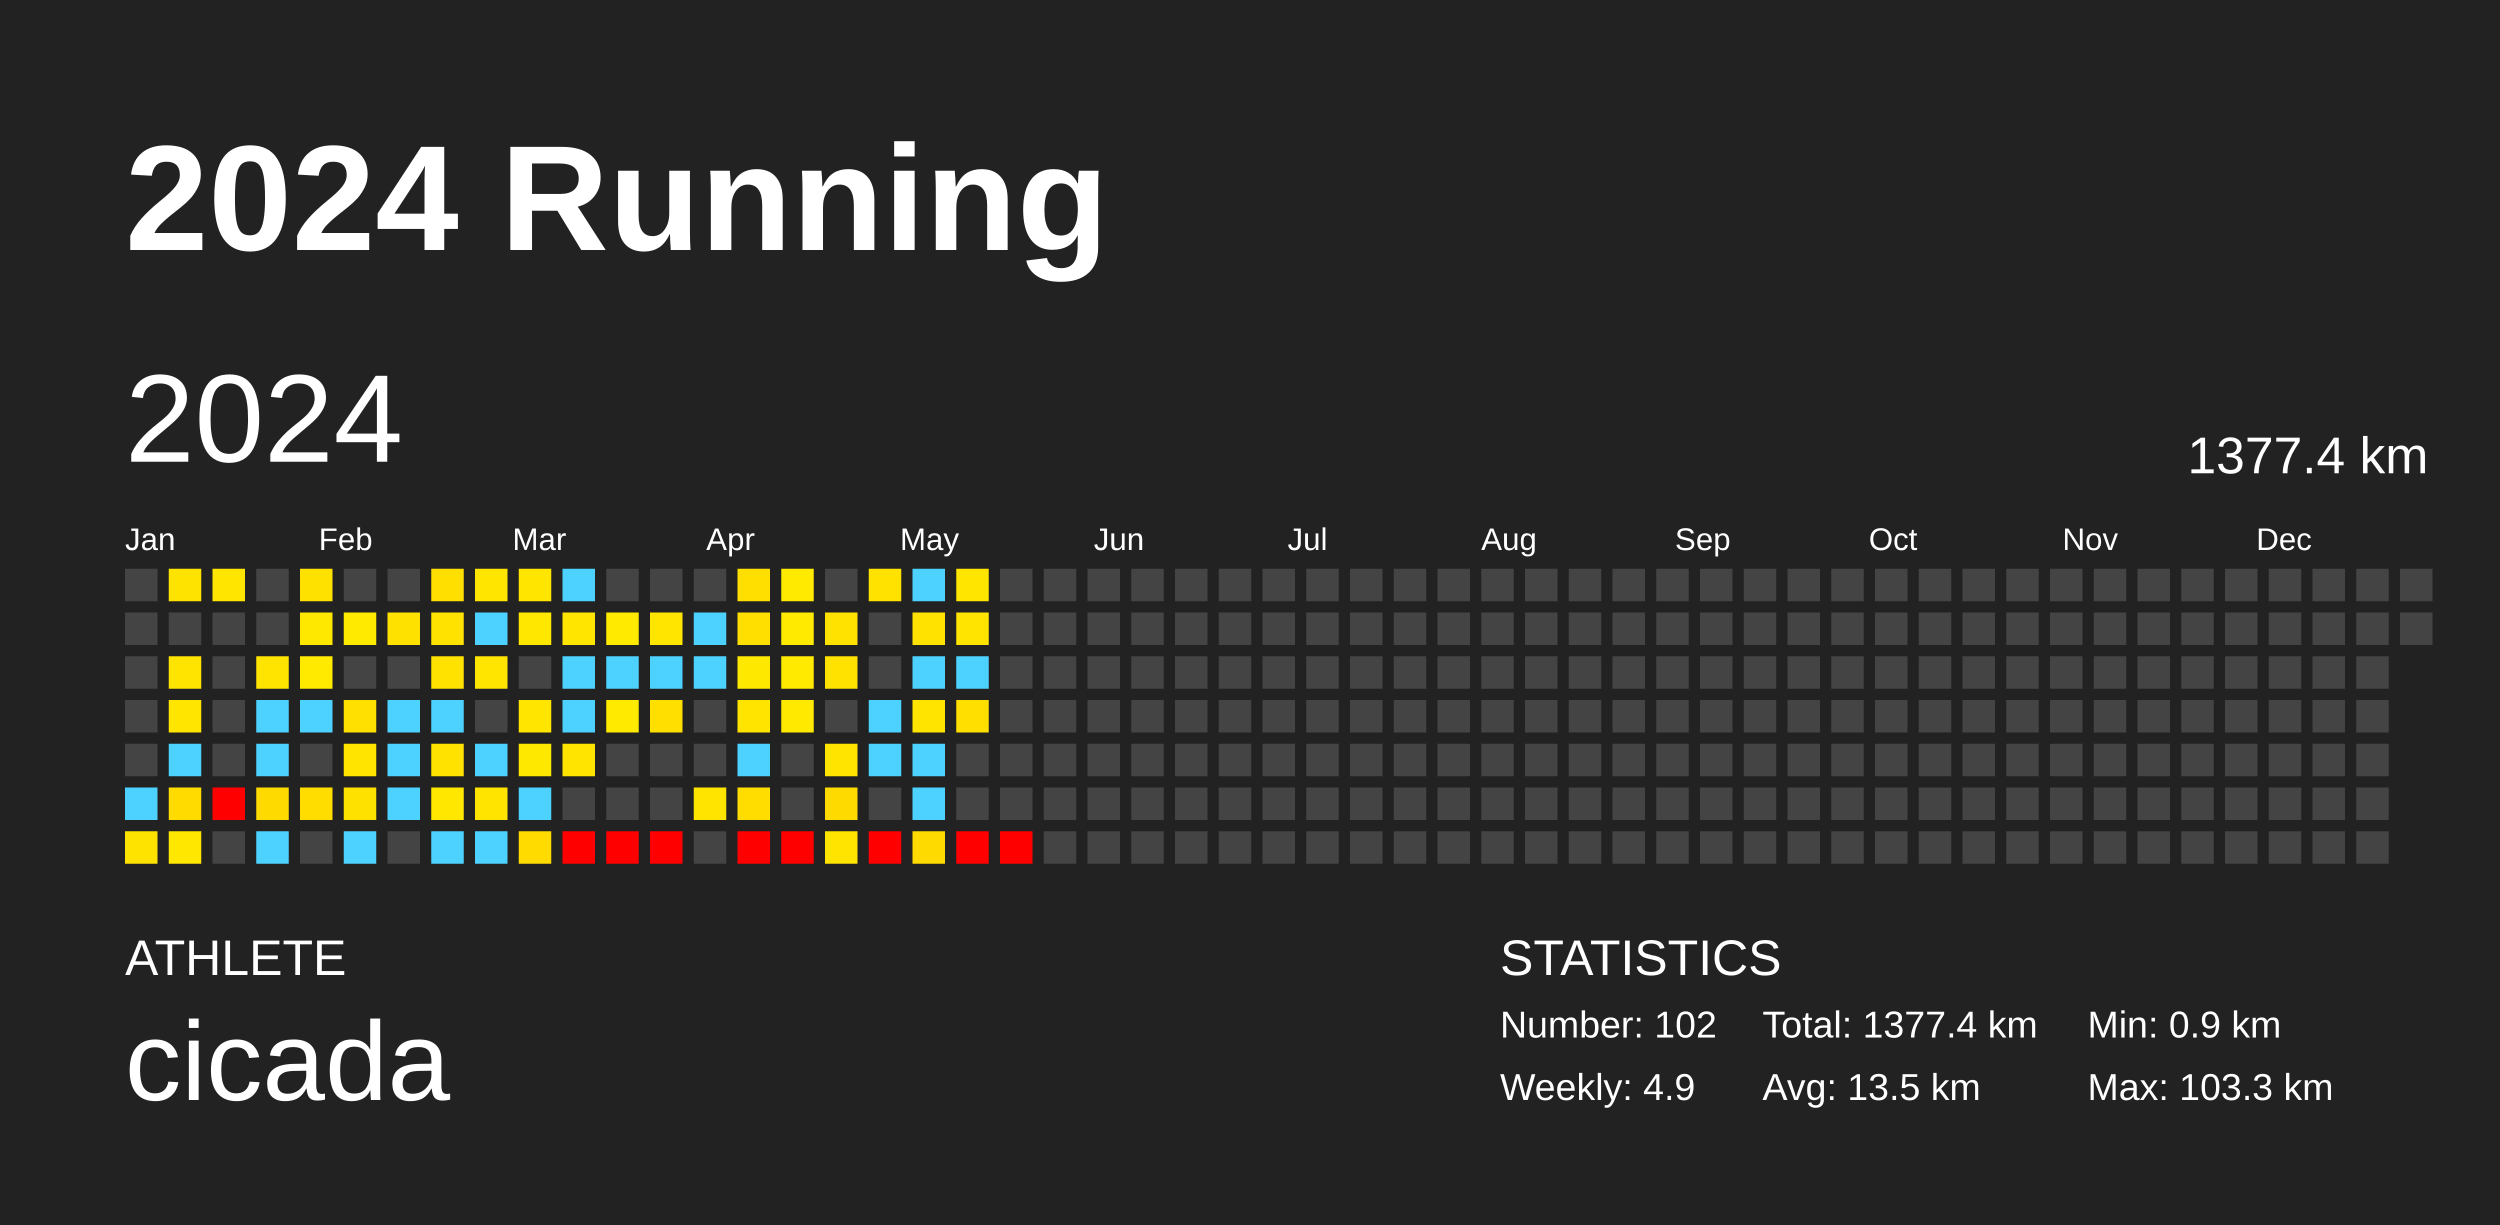
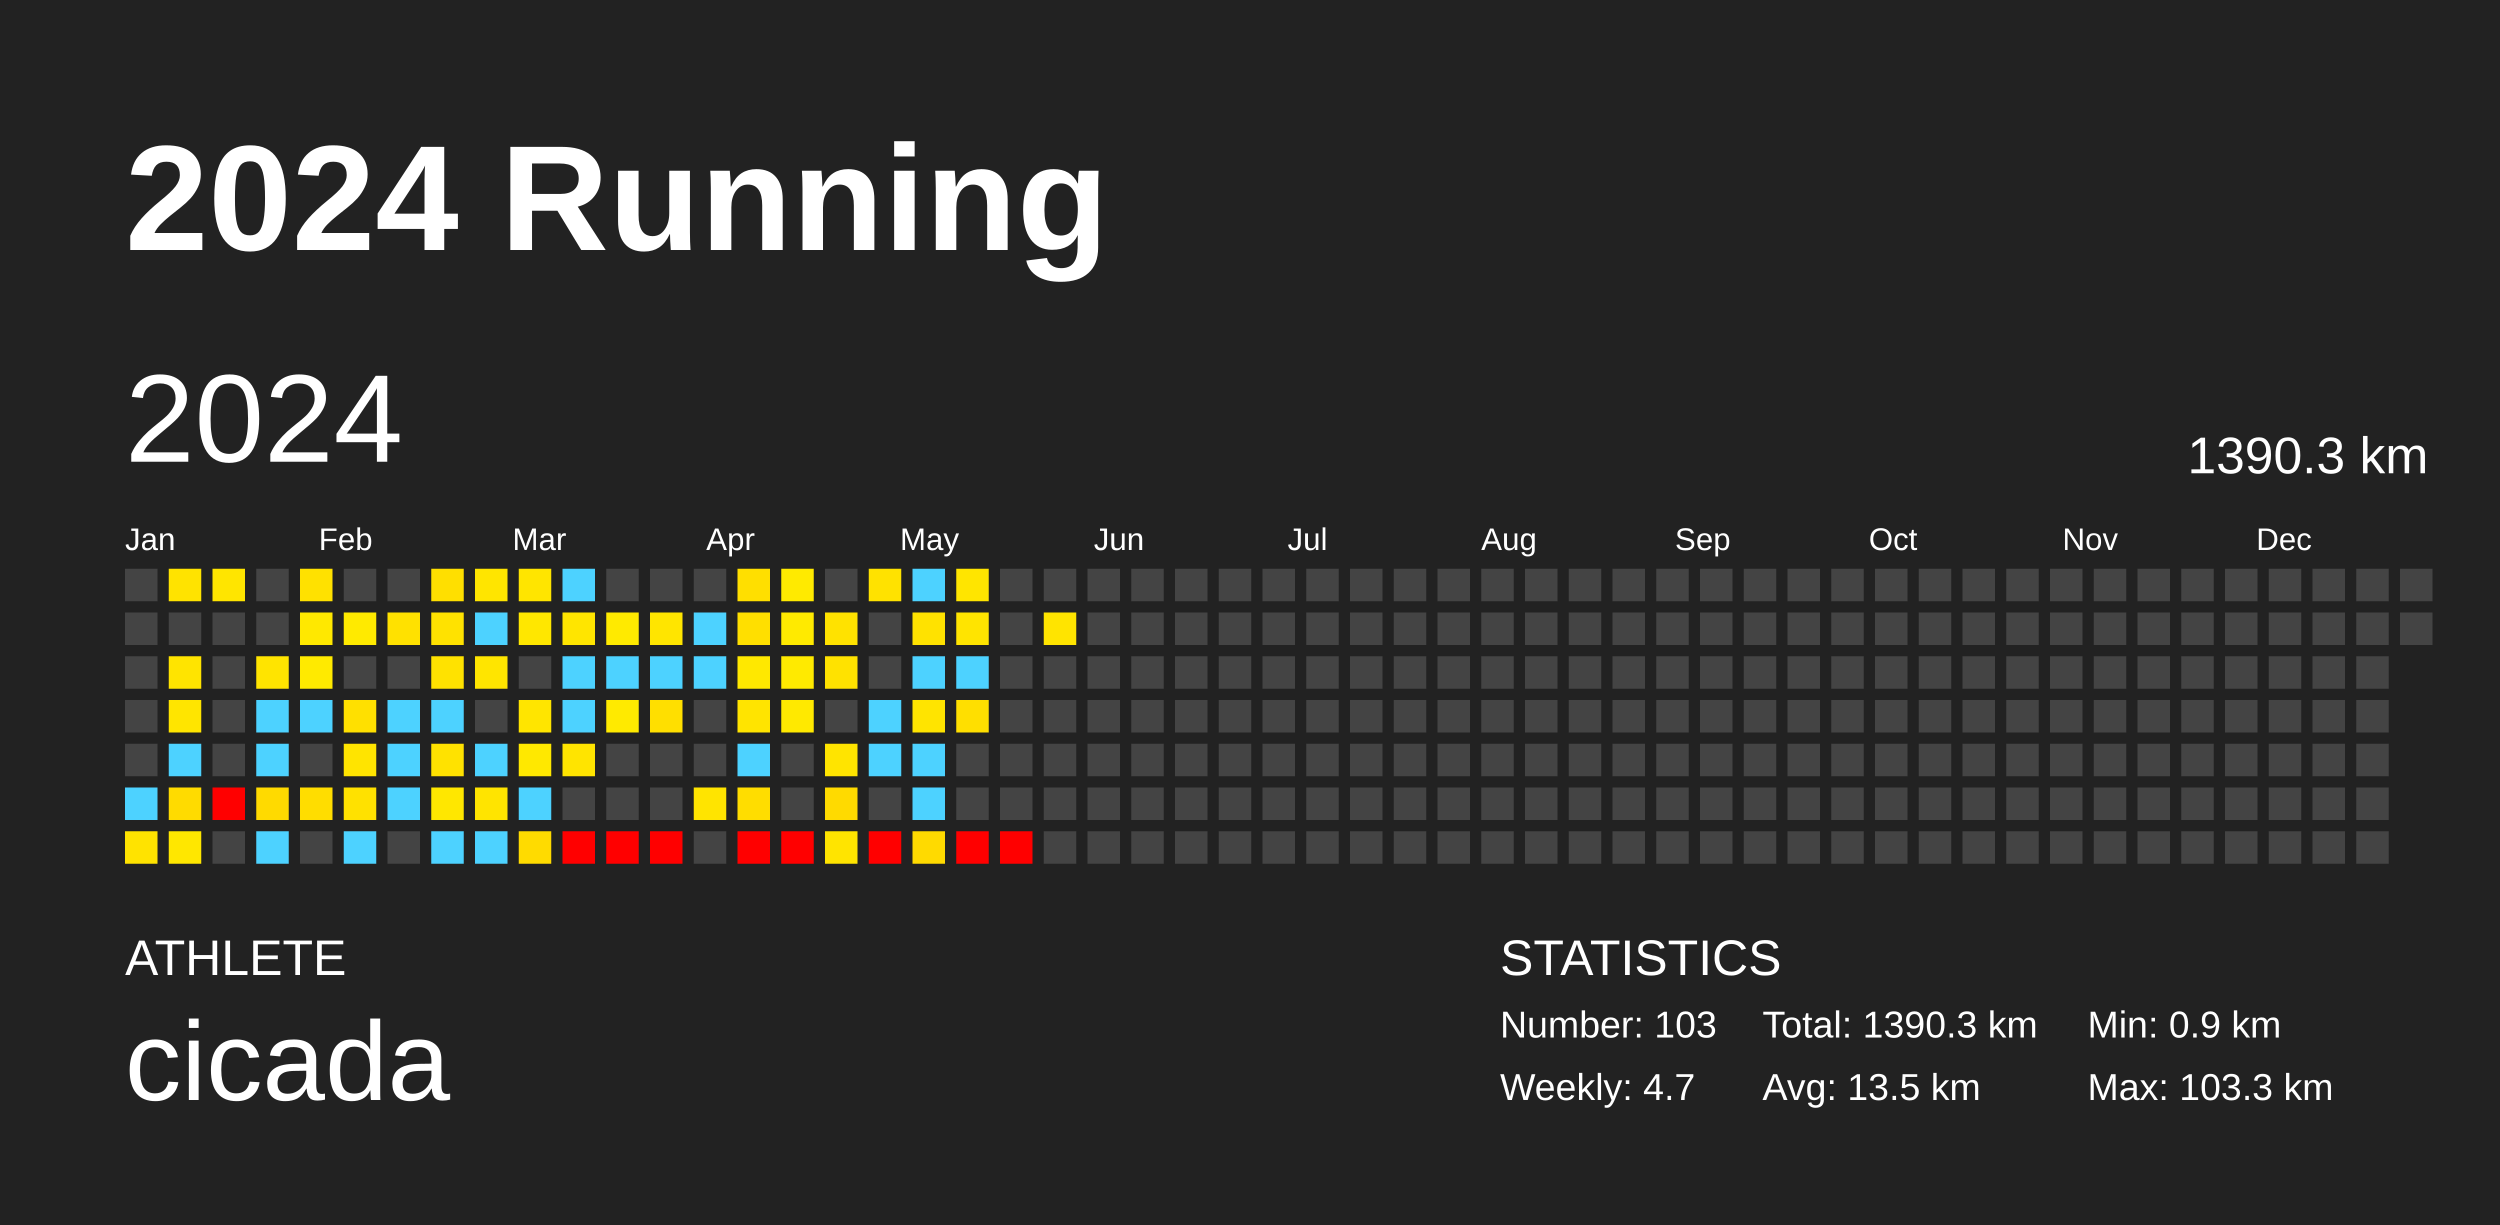
<svg xmlns="http://www.w3.org/2000/svg" baseProfile="full" height="98mm" version="1.1" viewBox="0,0,200,98" width="200mm">
  <defs />
  <rect fill="#222222" height="98" width="200" x="0" y="0" />
  <text fill="#FFFFFF" style="font-size:12px; font-family:Arial; font-weight:bold;" x="10" y="20">2024 Running</text>
  <text fill="#FFFFFF" style="font-size:4px; font-family:Arial" x="10" y="78">ATHLETE</text>
  <text fill="#FFFFFF" style="font-size:9px; font-family:Arial" x="10" y="88">cicada</text>
  <text fill="#FFFFFF" style="font-size:4px; font-family:Arial" x="120" y="78">STATISTICS</text>
-   <text fill="#FFFFFF" style="font-size:3px; font-family:Arial" x="120" y="83">Number: 102</text>
-   <text fill="#FFFFFF" style="font-size:3px; font-family:Arial" x="120" y="88">Weekly: 4.9</text>
-   <text fill="#FFFFFF" style="font-size:3px; font-family:Arial" x="141" y="83">Total: 1377.4 km</text>
+   <text fill="#FFFFFF" style="font-size:3px; font-family:Arial" x="120" y="83">Number: 103</text>
+   <text fill="#FFFFFF" style="font-size:3px; font-family:Arial" x="120" y="88">Weekly: 4.7</text>
+   <text fill="#FFFFFF" style="font-size:3px; font-family:Arial" x="141" y="83">Total: 1390.3 km</text>
  <text fill="#FFFFFF" style="font-size:3px; font-family:Arial" x="141" y="88">Avg: 13.5 km</text>
  <text fill="#FFFFFF" style="font-size:3px; font-family:Arial" x="167" y="83">Min: 0.9 km</text>
  <text fill="#FFFFFF" style="font-size:3px; font-family:Arial" x="167" y="88">Max: 103.3 km</text>
  <text dominant-baseline="hanging" fill="#FFFFFF" style="font-size:10.0px; font-family:Arial;" x="10" y="30">2024</text>
-   <text dominant-baseline="hanging" fill="#FFFFFF" style="font-size:4.125px; font-family:Arial;" x="175" y="35">1377.4 km</text>
+   <text dominant-baseline="hanging" fill="#FFFFFF" style="font-size:4.125px; font-family:Arial;" x="175" y="35">1390.3 km</text>
  <text fill="#FFFFFF" style="font-size:2.5px; font-family:Arial" x="10.0" y="44">Jan</text>
  <text fill="#FFFFFF" style="font-size:2.5px; font-family:Arial" x="25.5" y="44">Feb</text>
  <text fill="#FFFFFF" style="font-size:2.5px; font-family:Arial" x="41.0" y="44">Mar</text>
  <text fill="#FFFFFF" style="font-size:2.5px; font-family:Arial" x="56.5" y="44">Apr</text>
  <text fill="#FFFFFF" style="font-size:2.5px; font-family:Arial" x="72.0" y="44">May</text>
  <text fill="#FFFFFF" style="font-size:2.5px; font-family:Arial" x="87.5" y="44">Jun</text>
  <text fill="#FFFFFF" style="font-size:2.5px; font-family:Arial" x="103.0" y="44">Jul</text>
  <text fill="#FFFFFF" style="font-size:2.5px; font-family:Arial" x="118.5" y="44">Aug</text>
  <text fill="#FFFFFF" style="font-size:2.5px; font-family:Arial" x="134.0" y="44">Sep</text>
  <text fill="#FFFFFF" style="font-size:2.5px; font-family:Arial" x="149.5" y="44">Oct</text>
  <text fill="#FFFFFF" style="font-size:2.5px; font-family:Arial" x="165.0" y="44">Nov</text>
  <text fill="#FFFFFF" style="font-size:2.5px; font-family:Arial" x="180.5" y="44">Dec</text>
  <rect fill="#444444" height="2.6" width="2.6" x="10.0" y="45.5" />
  <rect fill="#444444" height="2.6" width="2.6" x="10.0" y="49.0" />
  <rect fill="#444444" height="2.6" width="2.6" x="10.0" y="52.5" />
  <rect fill="#444444" height="2.6" width="2.6" x="10.0" y="56.0" />
  <rect fill="#444444" height="2.6" width="2.6" x="10.0" y="59.5" />
  <rect fill="#4dd2ff" height="2.6" width="2.6" x="10.0" y="63.0" />
  <rect fill="#ffe300" height="2.6" width="2.6" x="10.0" y="66.5" />
  <rect fill="#ffe300" height="2.6" width="2.6" x="13.5" y="45.5" />
  <rect fill="#444444" height="2.6" width="2.6" x="13.5" y="49.0" />
  <rect fill="#ffe400" height="2.6" width="2.6" x="13.5" y="52.5" />
  <rect fill="#ffe500" height="2.6" width="2.6" x="13.5" y="56.0" />
  <rect fill="#4dd2ff" height="2.6" width="2.6" x="13.5" y="59.5" />
  <rect fill="#ffdb00" height="2.6" width="2.6" x="13.5" y="63.0" />
  <rect fill="#ffe700" height="2.6" width="2.6" x="13.5" y="66.5" />
  <rect fill="#ffe500" height="2.6" width="2.6" x="17.0" y="45.5" />
  <rect fill="#444444" height="2.6" width="2.6" x="17.0" y="49.0" />
  <rect fill="#444444" height="2.6" width="2.6" x="17.0" y="52.5" />
  <rect fill="#444444" height="2.6" width="2.6" x="17.0" y="56.0" />
  <rect fill="#444444" height="2.6" width="2.6" x="17.0" y="59.5" />
  <rect fill="red" height="2.6" width="2.6" x="17.0" y="63.0" />
  <rect fill="#444444" height="2.6" width="2.6" x="17.0" y="66.5" />
  <rect fill="#444444" height="2.6" width="2.6" x="20.5" y="45.5" />
  <rect fill="#444444" height="2.6" width="2.6" x="20.5" y="49.0" />
  <rect fill="#ffe400" height="2.6" width="2.6" x="20.5" y="52.5" />
  <rect fill="#4dd2ff" height="2.6" width="2.6" x="20.5" y="56.0" />
  <rect fill="#4dd2ff" height="2.6" width="2.6" x="20.5" y="59.5" />
  <rect fill="#ffda00" height="2.6" width="2.6" x="20.5" y="63.0" />
  <rect fill="#4dd2ff" height="2.6" width="2.6" x="20.5" y="66.5" />
  <rect fill="#ffe100" height="2.6" width="2.6" x="24.0" y="45.5" />
  <rect fill="#ffe800" height="2.6" width="2.6" x="24.0" y="49.0" />
  <rect fill="#ffea00" height="2.6" width="2.6" x="24.0" y="52.5" />
  <rect fill="#4dd2ff" height="2.6" width="2.6" x="24.0" y="56.0" />
  <rect fill="#444444" height="2.6" width="2.6" x="24.0" y="59.5" />
  <rect fill="#ffdd00" height="2.6" width="2.6" x="24.0" y="63.0" />
  <rect fill="#444444" height="2.6" width="2.6" x="24.0" y="66.5" />
  <rect fill="#444444" height="2.6" width="2.6" x="27.5" y="45.5" />
  <rect fill="#ffea00" height="2.6" width="2.6" x="27.5" y="49.0" />
  <rect fill="#444444" height="2.6" width="2.6" x="27.5" y="52.5" />
  <rect fill="#ffe000" height="2.6" width="2.6" x="27.5" y="56.0" />
  <rect fill="#ffe400" height="2.6" width="2.6" x="27.5" y="59.5" />
  <rect fill="#ffe100" height="2.6" width="2.6" x="27.5" y="63.0" />
  <rect fill="#4dd2ff" height="2.6" width="2.6" x="27.5" y="66.5" />
  <rect fill="#444444" height="2.6" width="2.6" x="31.0" y="45.5" />
  <rect fill="#ffe100" height="2.6" width="2.6" x="31.0" y="49.0" />
  <rect fill="#444444" height="2.6" width="2.6" x="31.0" y="52.5" />
  <rect fill="#4dd2ff" height="2.6" width="2.6" x="31.0" y="56.0" />
  <rect fill="#4dd2ff" height="2.6" width="2.6" x="31.0" y="59.5" />
  <rect fill="#4dd2ff" height="2.6" width="2.6" x="31.0" y="63.0" />
  <rect fill="#444444" height="2.6" width="2.6" x="31.0" y="66.5" />
  <rect fill="#ffdf00" height="2.6" width="2.6" x="34.5" y="45.5" />
  <rect fill="#ffe200" height="2.6" width="2.6" x="34.5" y="49.0" />
  <rect fill="#ffe200" height="2.6" width="2.6" x="34.5" y="52.5" />
  <rect fill="#4dd2ff" height="2.6" width="2.6" x="34.5" y="56.0" />
  <rect fill="#ffe200" height="2.6" width="2.6" x="34.5" y="59.5" />
  <rect fill="#ffe700" height="2.6" width="2.6" x="34.5" y="63.0" />
  <rect fill="#4dd2ff" height="2.6" width="2.6" x="34.5" y="66.5" />
  <rect fill="#ffe500" height="2.6" width="2.6" x="38.0" y="45.5" />
  <rect fill="#4dd2ff" height="2.6" width="2.6" x="38.0" y="49.0" />
  <rect fill="#ffe500" height="2.6" width="2.6" x="38.0" y="52.5" />
  <rect fill="#444444" height="2.6" width="2.6" x="38.0" y="56.0" />
  <rect fill="#4dd2ff" height="2.6" width="2.6" x="38.0" y="59.5" />
  <rect fill="#ffe400" height="2.6" width="2.6" x="38.0" y="63.0" />
  <rect fill="#4dd2ff" height="2.6" width="2.6" x="38.0" y="66.5" />
  <rect fill="#ffe500" height="2.6" width="2.6" x="41.5" y="45.5" />
  <rect fill="#ffe700" height="2.6" width="2.6" x="41.5" y="49.0" />
  <rect fill="#444444" height="2.6" width="2.6" x="41.5" y="52.5" />
  <rect fill="#ffe500" height="2.6" width="2.6" x="41.5" y="56.0" />
  <rect fill="#ffe800" height="2.6" width="2.6" x="41.5" y="59.5" />
  <rect fill="#4dd2ff" height="2.6" width="2.6" x="41.5" y="63.0" />
  <rect fill="#ffdb00" height="2.6" width="2.6" x="41.5" y="66.5" />
  <rect fill="#4dd2ff" height="2.6" width="2.6" x="45.0" y="45.5" />
  <rect fill="#ffe500" height="2.6" width="2.6" x="45.0" y="49.0" />
  <rect fill="#4dd2ff" height="2.6" width="2.6" x="45.0" y="52.5" />
  <rect fill="#4dd2ff" height="2.6" width="2.6" x="45.0" y="56.0" />
  <rect fill="#ffe400" height="2.6" width="2.6" x="45.0" y="59.5" />
  <rect fill="#444444" height="2.6" width="2.6" x="45.0" y="63.0" />
  <rect fill="red" height="2.6" width="2.6" x="45.0" y="66.5" />
  <rect fill="#444444" height="2.6" width="2.6" x="48.5" y="45.5" />
  <rect fill="#ffea00" height="2.6" width="2.6" x="48.5" y="49.0" />
  <rect fill="#4dd2ff" height="2.6" width="2.6" x="48.5" y="52.5" />
  <rect fill="#ffea00" height="2.6" width="2.6" x="48.5" y="56.0" />
  <rect fill="#444444" height="2.6" width="2.6" x="48.5" y="59.5" />
  <rect fill="#444444" height="2.6" width="2.6" x="48.5" y="63.0" />
  <rect fill="red" height="2.6" width="2.6" x="48.5" y="66.5" />
  <rect fill="#444444" height="2.6" width="2.6" x="52.0" y="45.5" />
  <rect fill="#ffe500" height="2.6" width="2.6" x="52.0" y="49.0" />
  <rect fill="#4dd2ff" height="2.6" width="2.6" x="52.0" y="52.5" />
  <rect fill="#ffdf00" height="2.6" width="2.6" x="52.0" y="56.0" />
  <rect fill="#444444" height="2.6" width="2.6" x="52.0" y="59.5" />
  <rect fill="#444444" height="2.6" width="2.6" x="52.0" y="63.0" />
  <rect fill="red" height="2.6" width="2.6" x="52.0" y="66.5" />
  <rect fill="#444444" height="2.6" width="2.6" x="55.5" y="45.5" />
  <rect fill="#4dd2ff" height="2.6" width="2.6" x="55.5" y="49.0" />
  <rect fill="#4dd2ff" height="2.6" width="2.6" x="55.5" y="52.5" />
  <rect fill="#444444" height="2.6" width="2.6" x="55.5" y="56.0" />
  <rect fill="#444444" height="2.6" width="2.6" x="55.5" y="59.5" />
  <rect fill="#ffe400" height="2.6" width="2.6" x="55.5" y="63.0" />
  <rect fill="#444444" height="2.6" width="2.6" x="55.5" y="66.5" />
  <rect fill="#ffdf00" height="2.6" width="2.6" x="59.0" y="45.5" />
  <rect fill="#ffdf00" height="2.6" width="2.6" x="59.0" y="49.0" />
  <rect fill="#ffe800" height="2.6" width="2.6" x="59.0" y="52.5" />
  <rect fill="#ffe400" height="2.6" width="2.6" x="59.0" y="56.0" />
  <rect fill="#4dd2ff" height="2.6" width="2.6" x="59.0" y="59.5" />
  <rect fill="#ffdd00" height="2.6" width="2.6" x="59.0" y="63.0" />
  <rect fill="red" height="2.6" width="2.6" x="59.0" y="66.5" />
  <rect fill="#ffea00" height="2.6" width="2.6" x="62.5" y="45.5" />
  <rect fill="#ffea00" height="2.6" width="2.6" x="62.5" y="49.0" />
  <rect fill="#ffea00" height="2.6" width="2.6" x="62.5" y="52.5" />
  <rect fill="#ffe900" height="2.6" width="2.6" x="62.5" y="56.0" />
  <rect fill="#444444" height="2.6" width="2.6" x="62.5" y="59.5" />
  <rect fill="#444444" height="2.6" width="2.6" x="62.5" y="63.0" />
  <rect fill="red" height="2.6" width="2.6" x="62.5" y="66.5" />
  <rect fill="#444444" height="2.6" width="2.6" x="66.0" y="45.5" />
  <rect fill="#ffe200" height="2.6" width="2.6" x="66.0" y="49.0" />
  <rect fill="#ffe200" height="2.6" width="2.6" x="66.0" y="52.5" />
  <rect fill="#444444" height="2.6" width="2.6" x="66.0" y="56.0" />
  <rect fill="#ffe400" height="2.6" width="2.6" x="66.0" y="59.5" />
  <rect fill="#ffda00" height="2.6" width="2.6" x="66.0" y="63.0" />
  <rect fill="#ffe400" height="2.6" width="2.6" x="66.0" y="66.5" />
  <rect fill="#ffe200" height="2.6" width="2.6" x="69.5" y="45.5" />
  <rect fill="#444444" height="2.6" width="2.6" x="69.5" y="49.0" />
  <rect fill="#444444" height="2.6" width="2.6" x="69.5" y="52.5" />
  <rect fill="#4dd2ff" height="2.6" width="2.6" x="69.5" y="56.0" />
  <rect fill="#4dd2ff" height="2.6" width="2.6" x="69.5" y="59.5" />
  <rect fill="#444444" height="2.6" width="2.6" x="69.5" y="63.0" />
  <rect fill="red" height="2.6" width="2.6" x="69.5" y="66.5" />
  <rect fill="#4dd2ff" height="2.6" width="2.6" x="73.0" y="45.5" />
  <rect fill="#ffe200" height="2.6" width="2.6" x="73.0" y="49.0" />
  <rect fill="#4dd2ff" height="2.6" width="2.6" x="73.0" y="52.5" />
  <rect fill="#ffe400" height="2.6" width="2.6" x="73.0" y="56.0" />
  <rect fill="#4dd2ff" height="2.6" width="2.6" x="73.0" y="59.5" />
  <rect fill="#4dd2ff" height="2.6" width="2.6" x="73.0" y="63.0" />
  <rect fill="#ffda00" height="2.6" width="2.6" x="73.0" y="66.5" />
  <rect fill="#ffe500" height="2.6" width="2.6" x="76.5" y="45.5" />
  <rect fill="#ffe400" height="2.6" width="2.6" x="76.5" y="49.0" />
  <rect fill="#4dd2ff" height="2.6" width="2.6" x="76.5" y="52.5" />
  <rect fill="#ffdf00" height="2.6" width="2.6" x="76.5" y="56.0" />
  <rect fill="#444444" height="2.6" width="2.6" x="76.5" y="59.5" />
  <rect fill="#444444" height="2.6" width="2.6" x="76.5" y="63.0" />
  <rect fill="red" height="2.6" width="2.6" x="76.5" y="66.5" />
  <rect fill="#444444" height="2.6" width="2.6" x="80.0" y="45.5" />
  <rect fill="#444444" height="2.6" width="2.6" x="80.0" y="49.0" />
  <rect fill="#444444" height="2.6" width="2.6" x="80.0" y="52.5" />
  <rect fill="#444444" height="2.6" width="2.6" x="80.0" y="56.0" />
  <rect fill="#444444" height="2.6" width="2.6" x="80.0" y="59.5" />
  <rect fill="#444444" height="2.6" width="2.6" x="80.0" y="63.0" />
  <rect fill="red" height="2.6" width="2.6" x="80.0" y="66.5" />
  <rect fill="#444444" height="2.6" width="2.6" x="83.5" y="45.5" />
-   <rect fill="#444444" height="2.6" width="2.6" x="83.5" y="49.0" />
+   <rect fill="#ffe400" height="2.6" width="2.6" x="83.5" y="49.0" />
  <rect fill="#444444" height="2.6" width="2.6" x="83.5" y="52.5" />
  <rect fill="#444444" height="2.6" width="2.6" x="83.5" y="56.0" />
  <rect fill="#444444" height="2.6" width="2.6" x="83.5" y="59.5" />
  <rect fill="#444444" height="2.6" width="2.6" x="83.5" y="63.0" />
  <rect fill="#444444" height="2.6" width="2.6" x="83.5" y="66.5" />
  <rect fill="#444444" height="2.6" width="2.6" x="87.0" y="45.5" />
  <rect fill="#444444" height="2.6" width="2.6" x="87.0" y="49.0" />
  <rect fill="#444444" height="2.6" width="2.6" x="87.0" y="52.5" />
  <rect fill="#444444" height="2.6" width="2.6" x="87.0" y="56.0" />
  <rect fill="#444444" height="2.6" width="2.6" x="87.0" y="59.5" />
  <rect fill="#444444" height="2.6" width="2.6" x="87.0" y="63.0" />
  <rect fill="#444444" height="2.6" width="2.6" x="87.0" y="66.5" />
  <rect fill="#444444" height="2.6" width="2.6" x="90.5" y="45.5" />
  <rect fill="#444444" height="2.6" width="2.6" x="90.5" y="49.0" />
  <rect fill="#444444" height="2.6" width="2.6" x="90.5" y="52.5" />
  <rect fill="#444444" height="2.6" width="2.6" x="90.5" y="56.0" />
  <rect fill="#444444" height="2.6" width="2.6" x="90.5" y="59.5" />
  <rect fill="#444444" height="2.6" width="2.6" x="90.5" y="63.0" />
  <rect fill="#444444" height="2.6" width="2.6" x="90.5" y="66.5" />
  <rect fill="#444444" height="2.6" width="2.6" x="94.0" y="45.5" />
  <rect fill="#444444" height="2.6" width="2.6" x="94.0" y="49.0" />
  <rect fill="#444444" height="2.6" width="2.6" x="94.0" y="52.5" />
  <rect fill="#444444" height="2.6" width="2.6" x="94.0" y="56.0" />
  <rect fill="#444444" height="2.6" width="2.6" x="94.0" y="59.5" />
  <rect fill="#444444" height="2.6" width="2.6" x="94.0" y="63.0" />
  <rect fill="#444444" height="2.6" width="2.6" x="94.0" y="66.5" />
  <rect fill="#444444" height="2.6" width="2.6" x="97.5" y="45.5" />
  <rect fill="#444444" height="2.6" width="2.6" x="97.5" y="49.0" />
  <rect fill="#444444" height="2.6" width="2.6" x="97.5" y="52.5" />
  <rect fill="#444444" height="2.6" width="2.6" x="97.5" y="56.0" />
  <rect fill="#444444" height="2.6" width="2.6" x="97.5" y="59.5" />
  <rect fill="#444444" height="2.6" width="2.6" x="97.5" y="63.0" />
  <rect fill="#444444" height="2.6" width="2.6" x="97.5" y="66.5" />
  <rect fill="#444444" height="2.6" width="2.6" x="101.0" y="45.5" />
  <rect fill="#444444" height="2.6" width="2.6" x="101.0" y="49.0" />
  <rect fill="#444444" height="2.6" width="2.6" x="101.0" y="52.5" />
  <rect fill="#444444" height="2.6" width="2.6" x="101.0" y="56.0" />
  <rect fill="#444444" height="2.6" width="2.6" x="101.0" y="59.5" />
  <rect fill="#444444" height="2.6" width="2.6" x="101.0" y="63.0" />
  <rect fill="#444444" height="2.6" width="2.6" x="101.0" y="66.5" />
  <rect fill="#444444" height="2.6" width="2.6" x="104.5" y="45.5" />
  <rect fill="#444444" height="2.6" width="2.6" x="104.5" y="49.0" />
  <rect fill="#444444" height="2.6" width="2.6" x="104.5" y="52.5" />
  <rect fill="#444444" height="2.6" width="2.6" x="104.5" y="56.0" />
  <rect fill="#444444" height="2.6" width="2.6" x="104.5" y="59.5" />
  <rect fill="#444444" height="2.6" width="2.6" x="104.5" y="63.0" />
  <rect fill="#444444" height="2.6" width="2.6" x="104.5" y="66.5" />
  <rect fill="#444444" height="2.6" width="2.6" x="108.0" y="45.5" />
  <rect fill="#444444" height="2.6" width="2.6" x="108.0" y="49.0" />
  <rect fill="#444444" height="2.6" width="2.6" x="108.0" y="52.5" />
  <rect fill="#444444" height="2.6" width="2.6" x="108.0" y="56.0" />
  <rect fill="#444444" height="2.6" width="2.6" x="108.0" y="59.5" />
  <rect fill="#444444" height="2.6" width="2.6" x="108.0" y="63.0" />
  <rect fill="#444444" height="2.6" width="2.6" x="108.0" y="66.5" />
  <rect fill="#444444" height="2.6" width="2.6" x="111.5" y="45.5" />
  <rect fill="#444444" height="2.6" width="2.6" x="111.5" y="49.0" />
  <rect fill="#444444" height="2.6" width="2.6" x="111.5" y="52.5" />
  <rect fill="#444444" height="2.6" width="2.6" x="111.5" y="56.0" />
  <rect fill="#444444" height="2.6" width="2.6" x="111.5" y="59.5" />
  <rect fill="#444444" height="2.6" width="2.6" x="111.5" y="63.0" />
  <rect fill="#444444" height="2.6" width="2.6" x="111.5" y="66.5" />
  <rect fill="#444444" height="2.6" width="2.6" x="115.0" y="45.5" />
  <rect fill="#444444" height="2.6" width="2.6" x="115.0" y="49.0" />
  <rect fill="#444444" height="2.6" width="2.6" x="115.0" y="52.5" />
  <rect fill="#444444" height="2.6" width="2.6" x="115.0" y="56.0" />
  <rect fill="#444444" height="2.6" width="2.6" x="115.0" y="59.5" />
  <rect fill="#444444" height="2.6" width="2.6" x="115.0" y="63.0" />
  <rect fill="#444444" height="2.6" width="2.6" x="115.0" y="66.5" />
  <rect fill="#444444" height="2.6" width="2.6" x="118.5" y="45.5" />
  <rect fill="#444444" height="2.6" width="2.6" x="118.5" y="49.0" />
  <rect fill="#444444" height="2.6" width="2.6" x="118.5" y="52.5" />
  <rect fill="#444444" height="2.6" width="2.6" x="118.5" y="56.0" />
  <rect fill="#444444" height="2.6" width="2.6" x="118.5" y="59.5" />
  <rect fill="#444444" height="2.6" width="2.6" x="118.5" y="63.0" />
  <rect fill="#444444" height="2.6" width="2.6" x="118.5" y="66.5" />
  <rect fill="#444444" height="2.6" width="2.6" x="122.0" y="45.5" />
  <rect fill="#444444" height="2.6" width="2.6" x="122.0" y="49.0" />
  <rect fill="#444444" height="2.6" width="2.6" x="122.0" y="52.5" />
  <rect fill="#444444" height="2.6" width="2.6" x="122.0" y="56.0" />
  <rect fill="#444444" height="2.6" width="2.6" x="122.0" y="59.5" />
  <rect fill="#444444" height="2.6" width="2.6" x="122.0" y="63.0" />
  <rect fill="#444444" height="2.6" width="2.6" x="122.0" y="66.5" />
  <rect fill="#444444" height="2.6" width="2.6" x="125.5" y="45.5" />
  <rect fill="#444444" height="2.6" width="2.6" x="125.5" y="49.0" />
  <rect fill="#444444" height="2.6" width="2.6" x="125.5" y="52.5" />
  <rect fill="#444444" height="2.6" width="2.6" x="125.5" y="56.0" />
  <rect fill="#444444" height="2.6" width="2.6" x="125.5" y="59.5" />
  <rect fill="#444444" height="2.6" width="2.6" x="125.5" y="63.0" />
  <rect fill="#444444" height="2.6" width="2.6" x="125.5" y="66.5" />
  <rect fill="#444444" height="2.6" width="2.6" x="129.0" y="45.5" />
  <rect fill="#444444" height="2.6" width="2.6" x="129.0" y="49.0" />
  <rect fill="#444444" height="2.6" width="2.6" x="129.0" y="52.5" />
  <rect fill="#444444" height="2.6" width="2.6" x="129.0" y="56.0" />
  <rect fill="#444444" height="2.6" width="2.6" x="129.0" y="59.5" />
  <rect fill="#444444" height="2.6" width="2.6" x="129.0" y="63.0" />
  <rect fill="#444444" height="2.6" width="2.6" x="129.0" y="66.5" />
  <rect fill="#444444" height="2.6" width="2.6" x="132.5" y="45.5" />
  <rect fill="#444444" height="2.6" width="2.6" x="132.5" y="49.0" />
  <rect fill="#444444" height="2.6" width="2.6" x="132.5" y="52.5" />
  <rect fill="#444444" height="2.6" width="2.6" x="132.5" y="56.0" />
  <rect fill="#444444" height="2.6" width="2.6" x="132.5" y="59.5" />
  <rect fill="#444444" height="2.6" width="2.6" x="132.5" y="63.0" />
  <rect fill="#444444" height="2.6" width="2.6" x="132.5" y="66.5" />
  <rect fill="#444444" height="2.6" width="2.6" x="136.0" y="45.5" />
  <rect fill="#444444" height="2.6" width="2.6" x="136.0" y="49.0" />
  <rect fill="#444444" height="2.6" width="2.6" x="136.0" y="52.5" />
  <rect fill="#444444" height="2.6" width="2.6" x="136.0" y="56.0" />
  <rect fill="#444444" height="2.6" width="2.6" x="136.0" y="59.5" />
  <rect fill="#444444" height="2.6" width="2.6" x="136.0" y="63.0" />
  <rect fill="#444444" height="2.6" width="2.6" x="136.0" y="66.5" />
  <rect fill="#444444" height="2.6" width="2.6" x="139.5" y="45.5" />
  <rect fill="#444444" height="2.6" width="2.6" x="139.5" y="49.0" />
  <rect fill="#444444" height="2.6" width="2.6" x="139.5" y="52.5" />
  <rect fill="#444444" height="2.6" width="2.6" x="139.5" y="56.0" />
  <rect fill="#444444" height="2.6" width="2.6" x="139.5" y="59.5" />
  <rect fill="#444444" height="2.6" width="2.6" x="139.5" y="63.0" />
  <rect fill="#444444" height="2.6" width="2.6" x="139.5" y="66.5" />
  <rect fill="#444444" height="2.6" width="2.6" x="143.0" y="45.5" />
  <rect fill="#444444" height="2.6" width="2.6" x="143.0" y="49.0" />
  <rect fill="#444444" height="2.6" width="2.6" x="143.0" y="52.5" />
  <rect fill="#444444" height="2.6" width="2.6" x="143.0" y="56.0" />
  <rect fill="#444444" height="2.6" width="2.6" x="143.0" y="59.5" />
  <rect fill="#444444" height="2.6" width="2.6" x="143.0" y="63.0" />
  <rect fill="#444444" height="2.6" width="2.6" x="143.0" y="66.5" />
  <rect fill="#444444" height="2.6" width="2.6" x="146.5" y="45.5" />
  <rect fill="#444444" height="2.6" width="2.6" x="146.5" y="49.0" />
  <rect fill="#444444" height="2.6" width="2.6" x="146.5" y="52.5" />
  <rect fill="#444444" height="2.6" width="2.6" x="146.5" y="56.0" />
  <rect fill="#444444" height="2.6" width="2.6" x="146.5" y="59.5" />
  <rect fill="#444444" height="2.6" width="2.6" x="146.5" y="63.0" />
  <rect fill="#444444" height="2.6" width="2.6" x="146.5" y="66.5" />
  <rect fill="#444444" height="2.6" width="2.6" x="150.0" y="45.5" />
  <rect fill="#444444" height="2.6" width="2.6" x="150.0" y="49.0" />
  <rect fill="#444444" height="2.6" width="2.6" x="150.0" y="52.5" />
  <rect fill="#444444" height="2.6" width="2.6" x="150.0" y="56.0" />
  <rect fill="#444444" height="2.6" width="2.6" x="150.0" y="59.5" />
  <rect fill="#444444" height="2.6" width="2.6" x="150.0" y="63.0" />
  <rect fill="#444444" height="2.6" width="2.6" x="150.0" y="66.5" />
  <rect fill="#444444" height="2.6" width="2.6" x="153.5" y="45.5" />
  <rect fill="#444444" height="2.6" width="2.6" x="153.5" y="49.0" />
  <rect fill="#444444" height="2.6" width="2.6" x="153.5" y="52.5" />
  <rect fill="#444444" height="2.6" width="2.6" x="153.5" y="56.0" />
  <rect fill="#444444" height="2.6" width="2.6" x="153.5" y="59.5" />
  <rect fill="#444444" height="2.6" width="2.6" x="153.5" y="63.0" />
  <rect fill="#444444" height="2.6" width="2.6" x="153.5" y="66.5" />
  <rect fill="#444444" height="2.6" width="2.6" x="157.0" y="45.5" />
  <rect fill="#444444" height="2.6" width="2.6" x="157.0" y="49.0" />
  <rect fill="#444444" height="2.6" width="2.6" x="157.0" y="52.5" />
  <rect fill="#444444" height="2.6" width="2.6" x="157.0" y="56.0" />
  <rect fill="#444444" height="2.6" width="2.6" x="157.0" y="59.5" />
  <rect fill="#444444" height="2.6" width="2.6" x="157.0" y="63.0" />
  <rect fill="#444444" height="2.6" width="2.6" x="157.0" y="66.5" />
  <rect fill="#444444" height="2.6" width="2.6" x="160.5" y="45.5" />
  <rect fill="#444444" height="2.6" width="2.6" x="160.5" y="49.0" />
  <rect fill="#444444" height="2.6" width="2.6" x="160.5" y="52.5" />
  <rect fill="#444444" height="2.6" width="2.6" x="160.5" y="56.0" />
  <rect fill="#444444" height="2.6" width="2.6" x="160.5" y="59.5" />
  <rect fill="#444444" height="2.6" width="2.6" x="160.5" y="63.0" />
  <rect fill="#444444" height="2.6" width="2.6" x="160.5" y="66.5" />
  <rect fill="#444444" height="2.6" width="2.6" x="164.0" y="45.5" />
  <rect fill="#444444" height="2.6" width="2.6" x="164.0" y="49.0" />
  <rect fill="#444444" height="2.6" width="2.6" x="164.0" y="52.5" />
  <rect fill="#444444" height="2.6" width="2.6" x="164.0" y="56.0" />
  <rect fill="#444444" height="2.6" width="2.6" x="164.0" y="59.5" />
  <rect fill="#444444" height="2.6" width="2.6" x="164.0" y="63.0" />
  <rect fill="#444444" height="2.6" width="2.6" x="164.0" y="66.5" />
  <rect fill="#444444" height="2.6" width="2.6" x="167.5" y="45.5" />
  <rect fill="#444444" height="2.6" width="2.6" x="167.5" y="49.0" />
  <rect fill="#444444" height="2.6" width="2.6" x="167.5" y="52.5" />
  <rect fill="#444444" height="2.6" width="2.6" x="167.5" y="56.0" />
  <rect fill="#444444" height="2.6" width="2.6" x="167.5" y="59.5" />
  <rect fill="#444444" height="2.6" width="2.6" x="167.5" y="63.0" />
  <rect fill="#444444" height="2.6" width="2.6" x="167.5" y="66.5" />
  <rect fill="#444444" height="2.6" width="2.6" x="171.0" y="45.5" />
  <rect fill="#444444" height="2.6" width="2.6" x="171.0" y="49.0" />
  <rect fill="#444444" height="2.6" width="2.6" x="171.0" y="52.5" />
  <rect fill="#444444" height="2.6" width="2.6" x="171.0" y="56.0" />
  <rect fill="#444444" height="2.6" width="2.6" x="171.0" y="59.5" />
  <rect fill="#444444" height="2.6" width="2.6" x="171.0" y="63.0" />
  <rect fill="#444444" height="2.6" width="2.6" x="171.0" y="66.5" />
  <rect fill="#444444" height="2.6" width="2.6" x="174.5" y="45.5" />
  <rect fill="#444444" height="2.6" width="2.6" x="174.5" y="49.0" />
  <rect fill="#444444" height="2.6" width="2.6" x="174.5" y="52.5" />
  <rect fill="#444444" height="2.6" width="2.6" x="174.5" y="56.0" />
  <rect fill="#444444" height="2.6" width="2.6" x="174.5" y="59.5" />
  <rect fill="#444444" height="2.6" width="2.6" x="174.5" y="63.0" />
  <rect fill="#444444" height="2.6" width="2.6" x="174.5" y="66.5" />
  <rect fill="#444444" height="2.6" width="2.6" x="178.0" y="45.5" />
  <rect fill="#444444" height="2.6" width="2.6" x="178.0" y="49.0" />
  <rect fill="#444444" height="2.6" width="2.6" x="178.0" y="52.5" />
  <rect fill="#444444" height="2.6" width="2.6" x="178.0" y="56.0" />
  <rect fill="#444444" height="2.6" width="2.6" x="178.0" y="59.5" />
  <rect fill="#444444" height="2.6" width="2.6" x="178.0" y="63.0" />
  <rect fill="#444444" height="2.6" width="2.6" x="178.0" y="66.5" />
  <rect fill="#444444" height="2.6" width="2.6" x="181.5" y="45.5" />
  <rect fill="#444444" height="2.6" width="2.6" x="181.5" y="49.0" />
  <rect fill="#444444" height="2.6" width="2.6" x="181.5" y="52.5" />
  <rect fill="#444444" height="2.6" width="2.6" x="181.5" y="56.0" />
  <rect fill="#444444" height="2.6" width="2.6" x="181.5" y="59.5" />
  <rect fill="#444444" height="2.6" width="2.6" x="181.5" y="63.0" />
  <rect fill="#444444" height="2.6" width="2.6" x="181.5" y="66.5" />
  <rect fill="#444444" height="2.6" width="2.6" x="185.0" y="45.5" />
  <rect fill="#444444" height="2.6" width="2.6" x="185.0" y="49.0" />
  <rect fill="#444444" height="2.6" width="2.6" x="185.0" y="52.5" />
  <rect fill="#444444" height="2.6" width="2.6" x="185.0" y="56.0" />
  <rect fill="#444444" height="2.6" width="2.6" x="185.0" y="59.5" />
  <rect fill="#444444" height="2.6" width="2.6" x="185.0" y="63.0" />
  <rect fill="#444444" height="2.6" width="2.6" x="185.0" y="66.5" />
  <rect fill="#444444" height="2.6" width="2.6" x="188.5" y="45.5" />
  <rect fill="#444444" height="2.6" width="2.6" x="188.5" y="49.0" />
  <rect fill="#444444" height="2.6" width="2.6" x="188.5" y="52.5" />
  <rect fill="#444444" height="2.6" width="2.6" x="188.5" y="56.0" />
  <rect fill="#444444" height="2.6" width="2.6" x="188.5" y="59.5" />
  <rect fill="#444444" height="2.6" width="2.6" x="188.5" y="63.0" />
  <rect fill="#444444" height="2.6" width="2.6" x="188.5" y="66.5" />
  <rect fill="#444444" height="2.6" width="2.6" x="192.0" y="45.5" />
  <rect fill="#444444" height="2.6" width="2.6" x="192.0" y="49.0" />
</svg>
